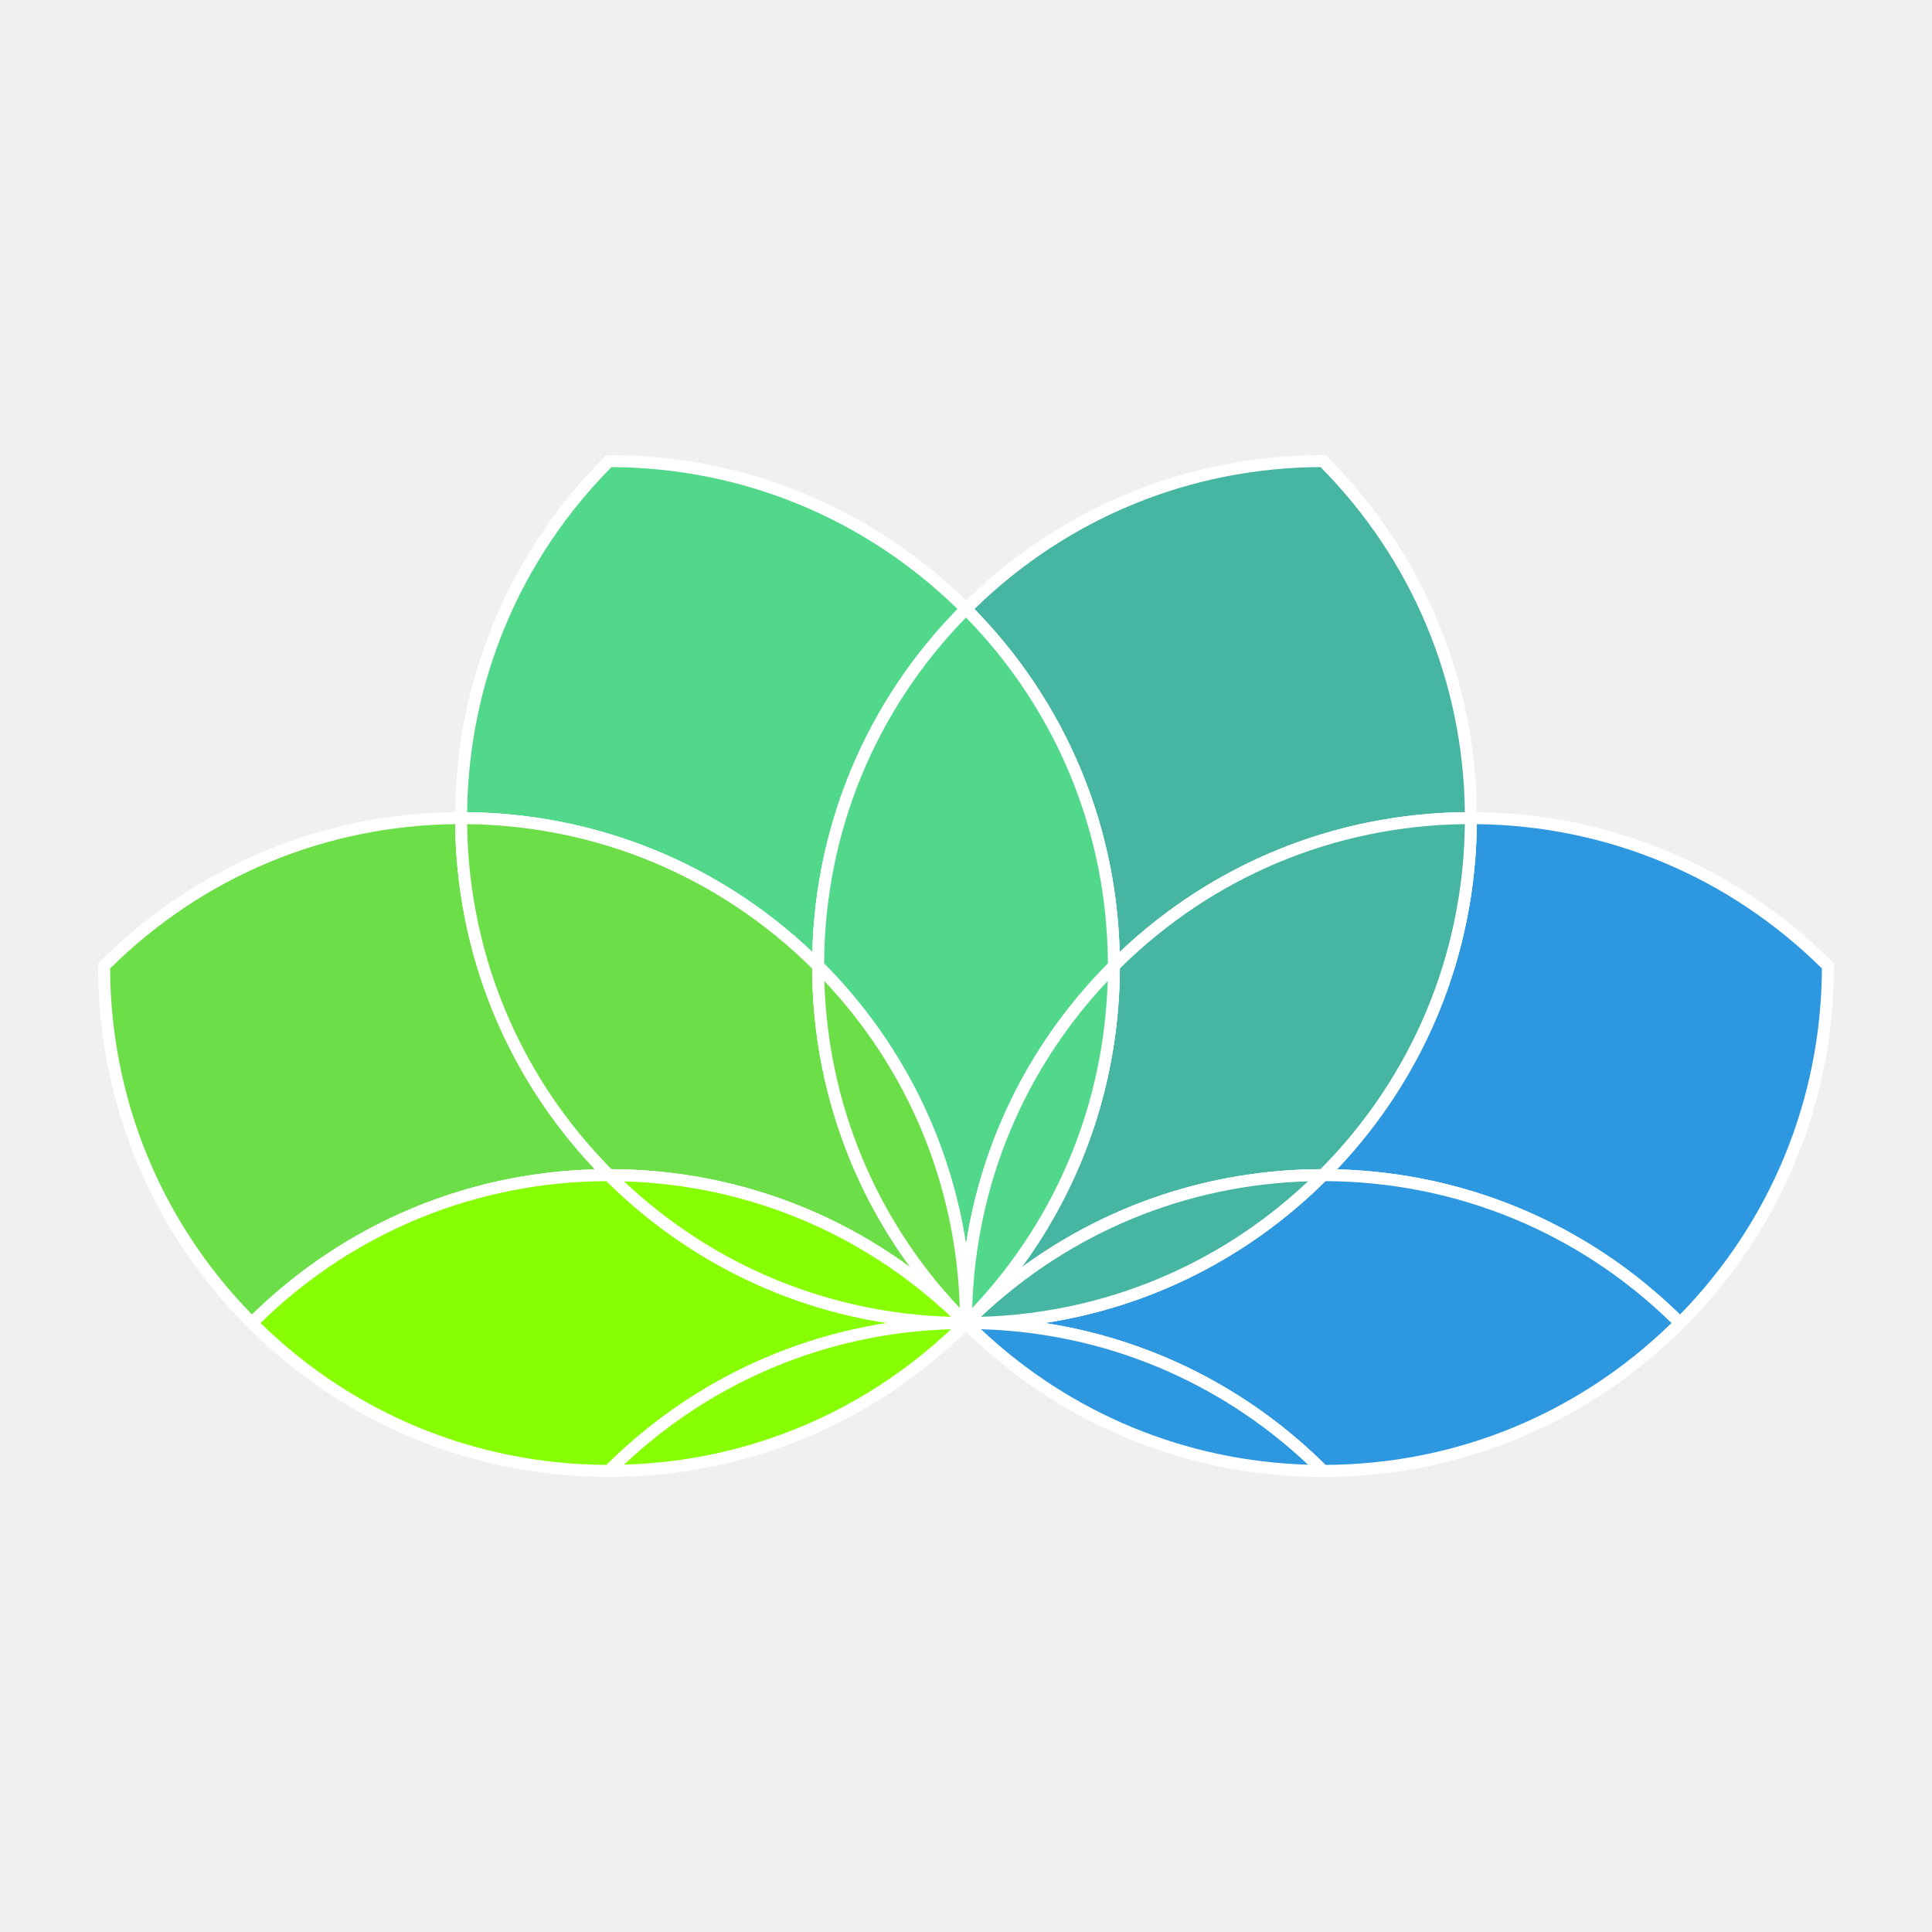
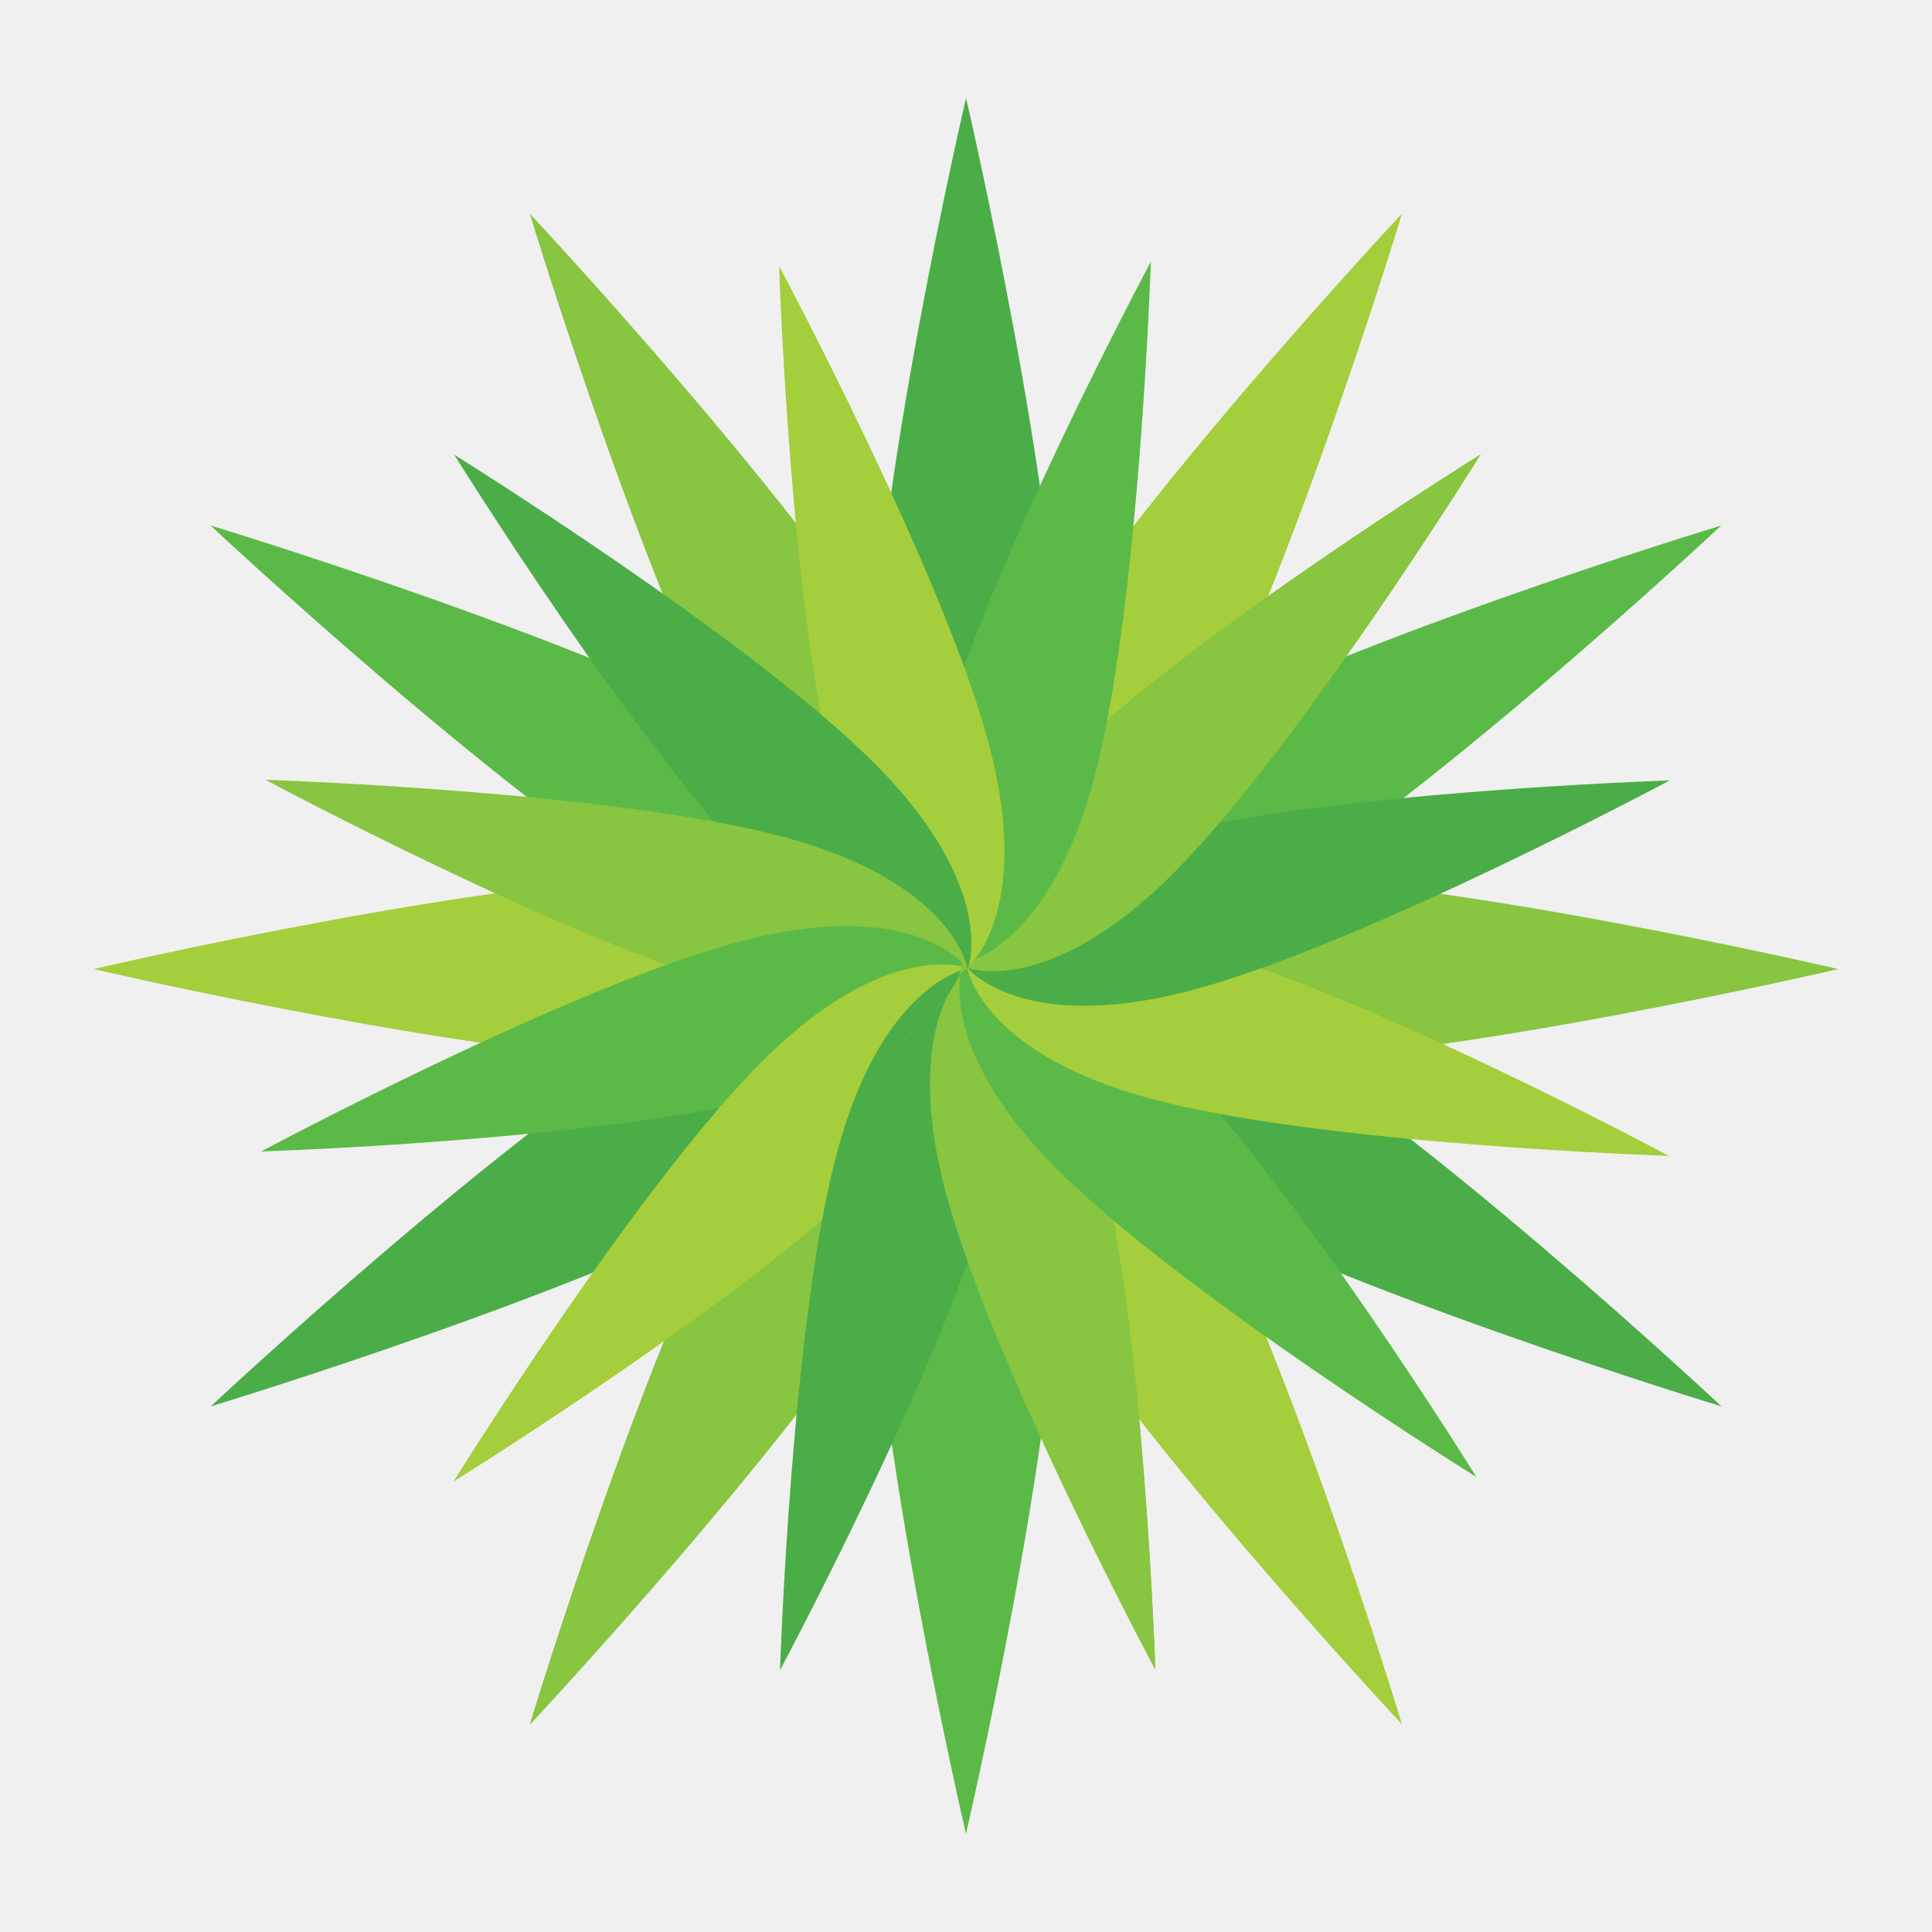
- <svg xmlns="http://www.w3.org/2000/svg" version="1.1" id="Layer_3" x="0px" y="0px" viewBox="0 0 512 512" style="enable-background:new 0 0 512 512;" xml:space="preserve">
-   <g>
-     <g style="opacity:0.15;">
-       <path style="fill:#AE00FF;" d="M122.198,216.811c0,36.948,14.976,70.399,39.19,94.612c-34.243,0-68.486,13.063-94.612,39.19    c-26.126-26.126-39.19-60.369-39.19-94.612C51.8,231.787,85.25,216.811,122.198,216.811z" />
-       <path style="fill:#FFFFFF;" d="M123.784,216.81c0,35.316,13.753,68.518,38.725,93.492l2.708,2.708h-3.829    c-35.316,0-68.518,13.753-93.491,38.725l-1.121,1.121l-1.121-1.121C40.083,326.162,26,292.164,26,256.001v-0.657l0.465-0.465    c25.571-25.573,59.57-39.656,95.734-39.656h1.586V216.81z M66.789,348.369c24.554-23.997,56.645-37.569,90.889-38.483    c-23.568-24.863-36.663-57.151-37.056-91.481c-34.508,0.4-66.903,13.945-91.448,38.254    C29.341,291.202,42.671,323.686,66.789,348.369z" />
+ <svg xmlns="http://www.w3.org/2000/svg" version="1.1" id="svg2" x="0px" y="0px" viewBox="0 0 512 512" enable-background="new 0 0 512 512" xml:space="preserve">
+   <g id="g14">
+     <g id="g210" transform="translate(211.2566,272.1264)">
+       <path id="path212" fill="#A4CE3B" d="M-22.696-40.428c-56.222,0-163.728,25.112-163.728,25.112S-103.011,4.167-44.708,8.809    c7.883,0.627,15.315,0.987,22.012,0.987c53.163,0,66.058-22.45,67.303-24.894c0.072-0.14,0.107-0.219,0.107-0.219    C44.714-15.316,33.526-40.428-22.696-40.428" />
    </g>
-     <g>
-       <path style="fill:#6CDE47;" d="M122.198,216.811c0,36.948,14.976,70.399,39.19,94.612c-34.243,0-68.486,13.063-94.612,39.19    c-26.126-26.126-39.19-60.369-39.19-94.612C51.8,231.787,85.25,216.811,122.198,216.811z" />
-       <path style="fill:#FFFFFF;" d="M123.784,216.81c0,35.316,13.753,68.518,38.725,93.492l2.708,2.708h-3.829    c-35.316,0-68.518,13.753-93.491,38.725l-1.121,1.121l-1.121-1.121C40.083,326.162,26,292.164,26,256.001v-0.657l0.465-0.465    c25.571-25.573,59.57-39.656,95.734-39.656h1.586V216.81z M66.789,348.369c24.554-23.997,56.645-37.569,90.889-38.483    c-23.568-24.863-36.663-57.151-37.056-91.481c-34.508,0.4-66.903,13.945-91.448,38.254    C29.341,291.202,42.671,323.686,66.789,348.369z" />
+     <g id="g214" transform="translate(219.2061,225.0598)">
+       <path id="path216" fill="#88C540" d="M-18.663,77.584c28.11-48.69,55.454-45.823,55.454-45.823s16.153,22.245-11.958,70.936    C-3.279,151.387-78.779,231.933-78.779,231.933S-46.774,126.274-18.663,77.584" />
    </g>
-     <g style="opacity:0.15;">
-       <path style="fill:#AE00FF;" d="M216.81,256c-24.213-24.213-57.664-39.19-94.612-39.19c0-36.948,14.976-70.399,39.19-94.612    c34.243,0,68.486,13.063,94.612,39.19C229.874,187.514,216.81,221.757,216.81,256z" />
-       <path style="fill:#FFFFFF;" d="M257.121,160.266l1.121,1.121l-1.121,1.121c-24.972,24.973-38.725,58.176-38.725,93.492v3.829    l-2.708-2.708c-24.973-24.973-58.175-38.726-93.491-38.726h-1.586v-1.586c0-36.163,14.083-70.162,39.654-95.733l0.465-0.465h0.657    C197.551,120.612,231.549,134.695,257.121,160.266z M215.274,252.291c0.914-34.245,14.486-66.336,38.483-90.891    c-24.684-24.117-57.168-37.447-91.712-37.614c-24.308,24.544-37.851,56.94-38.252,91.447    C158.125,215.626,190.412,228.721,215.274,252.291z" />
+     <g id="g218" transform="translate(208.9522,247.3169)">
+       <path id="path220" fill="#4BAD47" d="M-23.865,21.778C24.825-6.332,47.07,9.82,47.07,9.82s2.867,27.342-45.823,55.454    c-48.69,28.11-154.349,60.116-154.349,60.116S-72.556,49.888-23.865,21.778" />
    </g>
-     <g>
-       <path style="fill:#51D88B;" d="M216.81,256c-24.213-24.213-57.664-39.19-94.612-39.19c0-36.948,14.976-70.399,39.19-94.612    c34.243,0,68.486,13.063,94.612,39.19C229.874,187.514,216.81,221.757,216.81,256z" />
-       <path style="fill:#FFFFFF;" d="M257.121,160.266l1.121,1.121l-1.121,1.121c-24.972,24.973-38.725,58.176-38.725,93.492v3.829    l-2.708-2.708c-24.973-24.973-58.175-38.726-93.491-38.726h-1.586v-1.586c0-36.163,14.083-70.162,39.654-95.733l0.465-0.465h0.657    C197.551,120.612,231.549,134.695,257.121,160.266z M215.274,252.291c0.914-34.245,14.486-66.336,38.483-90.891    c-24.684-24.117-57.168-37.447-91.712-37.614c-24.308,24.544-37.851,56.94-38.252,91.447    C158.125,215.626,190.412,228.721,215.274,252.291z" />
+     <g id="g222" transform="translate(219.2061,225.0598)">
+       <path id="path224" fill="#88C540" d="M-18.663,77.584c28.11-48.69,55.454-45.823,55.454-45.823s16.153,22.245-11.958,70.936    C-3.279,151.387-78.779,231.933-78.779,231.933S-46.774,126.274-18.663,77.584" />
    </g>
-     <g style="opacity:0.15;">
-       <path style="fill:#AE00FF;" d="M161.388,311.423c-24.213-24.213-39.19-57.664-39.19-94.612c36.948,0,70.399,14.976,94.612,39.19    c0,34.243,13.063,68.486,39.19,94.612C229.874,324.486,195.631,311.423,161.388,311.423z" />
-       <path style="fill:#FFFFFF;" d="M217.932,254.879l0.465,0.465v0.657c0,35.317,13.753,68.518,38.725,93.49l-2.243,2.243    c-24.973-24.972-58.175-38.725-93.491-38.725h-0.657l-0.465-0.465c-25.571-25.573-39.654-59.572-39.654-95.734v-1.586h1.586    C158.362,215.224,192.361,229.307,217.932,254.879z M241.253,335.866c-16.773-22.865-25.89-50.332-26.027-79.204    c-24.541-24.307-56.93-37.851-91.432-38.257c0.405,34.501,13.949,66.89,38.255,91.433    C190.92,309.976,218.388,319.093,241.253,335.866z" />
+     <g id="g226" transform="translate(239.3321,212.0587)">
+       <path id="path228" fill="#5BBA47" d="M-8.452,110.182c0-56.222,25.112-67.41,25.112-67.41s25.112,11.188,25.112,67.41    S16.66,273.91,16.66,273.91S-8.452,166.405-8.452,110.182" />
    </g>
-     <g style="opacity:0.15;">
-       <path style="fill:#AE00FF;" d="M161.388,311.423c-24.213-24.213-39.19-57.664-39.19-94.612c36.948,0,70.399,14.976,94.612,39.19    c0,34.243,13.063,68.486,39.19,94.612C229.874,324.486,195.631,311.423,161.388,311.423z" />
-       <path style="fill:#FFFFFF;" d="M217.932,254.879l0.465,0.465v0.657c0,35.317,13.753,68.518,38.725,93.49l-2.243,2.243    c-24.973-24.972-58.175-38.725-93.491-38.725h-0.657l-0.465-0.465c-25.571-25.573-39.654-59.572-39.654-95.734v-1.586h1.586    C158.362,215.224,192.361,229.307,217.932,254.879z M241.253,335.866c-16.773-22.865-25.89-50.332-26.027-79.204    c-24.541-24.307-56.93-37.851-91.432-38.257c0.405,34.501,13.949,66.89,38.255,91.433    C190.92,309.976,218.388,319.093,241.253,335.866z" />
+     <g id="g230" transform="translate(292.7701,225.0732)">
+       <path id="path232" fill="#A4CE3B" d="M18.659,77.551c-28.11-48.69-55.454-45.823-55.454-45.823s-16.153,22.245,11.958,70.936    C3.275,151.353,78.775,231.9,78.775,231.9S46.77,126.241,18.659,77.551" />
    </g>
-     <g>
-       <path style="fill:#6CDE47;" d="M161.388,311.423c-24.213-24.213-39.19-57.664-39.19-94.612c36.948,0,70.399,14.976,94.612,39.19    c0,34.243,13.063,68.486,39.19,94.612C229.874,324.486,195.631,311.423,161.388,311.423z" />
-       <path style="fill:#FFFFFF;" d="M217.932,254.879l0.465,0.465v0.657c0,35.317,13.753,68.518,38.725,93.49l-2.243,2.243    c-24.973-24.972-58.175-38.725-93.491-38.725h-0.657l-0.465-0.465c-25.571-25.573-39.654-59.572-39.654-95.734v-1.586h1.586    C158.362,215.224,192.361,229.307,217.932,254.879z M241.253,335.866c-16.773-22.865-25.89-50.332-26.027-79.204    c-24.541-24.307-56.93-37.851-91.432-38.257c0.405,34.501,13.949,66.89,38.255,91.433    C190.92,309.976,218.388,319.093,241.253,335.866z" />
+     <g id="g234" transform="translate(303.0716,247.3243)">
+       <path id="path236" fill="#4BAD47" d="M23.886,21.759C-24.805-6.351-47.05,9.802-47.05,9.802s-2.867,27.342,45.823,55.454    c48.69,28.11,154.349,60.116,154.349,60.116S72.576,49.87,23.886,21.759" />
    </g>
-     <g style="opacity:0.15;">
-       <path style="fill:#AE00FF;" d="M350.612,311.423c24.213-24.213,39.19-57.664,39.19-94.612c36.948,0,70.399,14.976,94.612,39.19    c0,34.243-13.063,68.486-39.19,94.612C419.098,324.486,384.855,311.423,350.612,311.423z" />
-       <path style="fill:#FFFFFF;" d="M485.535,254.879l0.465,0.465v0.657c0,36.163-14.083,70.162-39.654,95.733l-1.121,1.121    l-1.121-1.121c-24.973-24.972-58.176-38.725-93.492-38.725h-3.829l2.708-2.708c24.973-24.973,38.726-58.176,38.726-93.492v-1.586    h1.586C425.967,215.224,459.964,229.307,485.535,254.879z M445.212,348.369c24.117-24.684,37.447-57.168,37.614-91.71    c-24.544-24.309-56.939-37.854-91.447-38.254c-0.393,34.33-13.488,66.619-37.058,91.481    C388.566,310.8,420.655,324.372,445.212,348.369z" />
+     <g id="g238" transform="translate(300.7121,272.1259)">
+       <path id="path240" fill="#88C540" d="M22.688-40.427c-56.222,0-67.41,25.112-67.41,25.112s11.188,25.112,67.41,25.112    s163.728-25.112,163.728-25.112S78.911-40.427,22.688-40.427" />
    </g>
-     <g>
-       <path style="fill:#2D98E0;" d="M350.612,311.423c24.213-24.213,39.19-57.664,39.19-94.612c36.948,0,70.399,14.976,94.612,39.19    c0,34.243-13.063,68.486-39.19,94.612C419.098,324.486,384.855,311.423,350.612,311.423z" />
-       <path style="fill:#FFFFFF;" d="M485.535,254.879l0.465,0.465v0.657c0,36.163-14.083,70.162-39.654,95.733l-1.121,1.121    l-1.121-1.121c-24.973-24.972-58.176-38.725-93.492-38.725h-3.829l2.708-2.708c24.973-24.973,38.726-58.176,38.726-93.492v-1.586    h1.586C425.967,215.224,459.964,229.307,485.535,254.879z M445.212,348.369c24.117-24.684,37.447-57.168,37.614-91.71    c-24.544-24.309-56.939-37.854-91.447-38.254c-0.393,34.33-13.488,66.619-37.058,91.481    C388.566,310.8,420.655,324.372,445.212,348.369z" />
+     <g id="g242" transform="translate(286.3854,293.5722)">
+       <path id="path244" fill="#5BBA47" d="M15.42-94.2c-48.69,28.11-45.823,55.454-45.823,55.454s22.245,16.153,70.936-11.958    c48.69-28.112,129.237-103.612,129.237-103.612S64.11-122.31,15.42-94.2" />
    </g>
-     <g style="opacity:0.15;">
-       <path style="fill:#AE00FF;" d="M295.19,256c0-34.243-13.063-68.486-39.19-94.612c26.126-26.126,60.369-39.19,94.612-39.19    c24.213,24.213,39.19,57.664,39.19,94.612C352.853,216.811,319.403,231.787,295.19,256z" />
-       <path style="fill:#FFFFFF;" d="M351.733,121.077c25.573,25.571,39.656,59.569,39.656,95.733v1.586h-1.586    c-35.315,0-68.518,13.753-93.492,38.726l-2.708,2.708v-3.829c0-35.315-13.753-68.518-38.725-93.492l-1.121-1.121l1.121-1.121    c25.571-25.571,59.57-39.654,95.733-39.654h0.657L351.733,121.077z M296.726,252.291c24.862-23.57,57.151-36.665,91.481-37.058    c-0.4-34.509-13.945-66.903-38.254-91.447c-34.543,0.167-67.027,13.497-91.71,37.614    C282.24,185.957,295.812,218.046,296.726,252.291z" />
+     <g id="g246" transform="translate(292.7701,285.8877)">
+       <path id="path248" fill="#A4CE3B" d="M18.659-74.932c-28.11,48.69-55.454,45.823-55.454,45.823s-16.153-22.245,11.958-70.936    C3.275-148.735,78.775-229.281,78.775-229.281C78.775-229.281,46.77-123.623,18.659-74.932" />
    </g>
-     <g>
-       <path style="fill:#46B5A2;" d="M295.19,256c0-34.243-13.063-68.486-39.19-94.612c26.126-26.126,60.369-39.19,94.612-39.19    c24.213,24.213,39.19,57.664,39.19,94.612C352.853,216.811,319.403,231.787,295.19,256z" />
-       <path style="fill:#FFFFFF;" d="M351.733,121.077c25.573,25.571,39.656,59.569,39.656,95.733v1.586h-1.586    c-35.315,0-68.518,13.753-93.492,38.726l-2.708,2.708v-3.829c0-35.315-13.753-68.518-38.725-93.492l-1.121-1.121l1.121-1.121    c25.571-25.571,59.57-39.654,95.733-39.654h0.657L351.733,121.077z M296.726,252.291c24.862-23.57,57.151-36.665,91.481-37.058    c-0.4-34.509-13.945-66.903-38.254-91.447c-34.543,0.167-67.027,13.497-91.71,37.614    C282.24,185.957,295.812,218.046,296.726,252.291z" />
+     <g id="g250" transform="translate(272.6643,299.9913)">
+       <path id="path252" fill="#4BAD47" d="M8.459-110.295c0,56.222-25.112,67.41-25.112,67.41s-25.112-11.188-25.112-67.41    s25.112-163.728,25.112-163.728S8.459-166.517,8.459-110.295" />
    </g>
-     <g style="opacity:0.15;">
-       <path style="fill:#AE00FF;" d="M350.612,311.423c-34.243,0-68.486,13.063-94.612,39.19c26.126-26.126,39.19-60.369,39.19-94.612    c24.213-24.213,57.664-39.19,94.612-39.19C389.802,253.759,374.825,287.209,350.612,311.423z" />
-       <path style="fill:#FFFFFF;" d="M391.389,216.81c0,36.163-14.083,70.162-39.656,95.734l-0.465,0.465h-0.657    c-35.315,0-68.518,13.753-93.49,38.725l-2.243-2.243c24.972-24.972,38.725-58.175,38.725-93.49v-0.657l0.465-0.465    c25.573-25.573,59.572-39.656,95.734-39.656h1.586V216.81z M270.746,335.866c22.865-16.773,50.334-25.89,79.204-26.028    c24.307-24.541,37.851-56.931,38.257-91.433c-34.502,0.406-66.892,13.95-91.433,38.257    C296.636,285.533,287.519,313.001,270.746,335.866z" />
+     <g id="g254" transform="translate(248.0452,302.5332)">
+       <path id="path256" fill="#88C540" d="M-4.032-116.668c28.11,48.69,11.958,70.936,11.958,70.936s-27.342,2.867-55.454-45.823    c-28.11-48.69-60.116-154.349-60.116-154.349S-32.142-165.359-4.032-116.668" />
    </g>
-     <g style="opacity:0.15;">
-       <path style="fill:#AE00FF;" d="M350.612,311.423c-34.243,0-68.486,13.063-94.612,39.19c26.126-26.126,39.19-60.369,39.19-94.612    c24.213-24.213,57.664-39.19,94.612-39.19C389.802,253.759,374.825,287.209,350.612,311.423z" />
-       <path style="fill:#FFFFFF;" d="M391.389,216.81c0,36.163-14.083,70.162-39.656,95.734l-0.465,0.465h-0.657    c-35.315,0-68.518,13.753-93.49,38.725l-2.243-2.243c24.972-24.972,38.725-58.175,38.725-93.49v-0.657l0.465-0.465    c25.573-25.573,59.572-39.656,95.734-39.656h1.586V216.81z M270.746,335.866c22.865-16.773,50.334-25.89,79.204-26.028    c24.307-24.541,37.851-56.931,38.257-91.433c-34.502,0.406-66.892,13.95-91.433,38.257    C296.636,285.533,287.519,313.001,270.746,335.866z" />
+     <g id="g258" transform="translate(225.5708,293.5722)">
+       <path id="path260" fill="#5BBA47" d="M-15.434-94.2c48.69,28.11,45.823,55.454,45.823,55.454S8.144-22.594-40.546-50.704    c-48.69-28.112-129.237-103.612-129.237-103.612S-64.124-122.31-15.434-94.2" />
    </g>
-     <g>
-       <path style="fill:#46B5A2;" d="M350.612,311.423c-34.243,0-68.486,13.063-94.612,39.19c26.126-26.126,39.19-60.369,39.19-94.612    c24.213-24.213,57.664-39.19,94.612-39.19C389.802,253.759,374.825,287.209,350.612,311.423z" />
-       <path style="fill:#FFFFFF;" d="M391.389,216.81c0,36.163-14.083,70.162-39.656,95.734l-0.465,0.465h-0.657    c-35.315,0-68.518,13.753-93.49,38.725l-2.243-2.243c24.972-24.972,38.725-58.175,38.725-93.49v-0.657l0.465-0.465    c25.573-25.573,59.572-39.656,95.734-39.656h1.586V216.81z M270.746,335.866c22.865-16.773,50.334-25.89,79.204-26.028    c24.307-24.541,37.851-56.931,38.257-91.433c-34.502,0.406-66.892,13.95-91.433,38.257    C296.636,285.533,287.519,313.001,270.746,335.866z" />
+     <g id="g262" transform="translate(198.0606,271.581)">
+       <path id="path264" fill="#A4CE3B" d="M-29.391-39.06c5.717,3.88,11.215,7.38,16.355,10.346    c43.298,24.999,65.684,14.994,70.111,12.47C53.642-21.616,38.454-39.882-9.5-39.882C-15.594-39.882-22.293-39.587-29.391-39.06" />
    </g>
-     <g style="opacity:0.15;">
-       <path style="fill:#AE00FF;" d="M216.81,256c0-34.243,13.063-68.486,39.19-94.612c26.126,26.126,39.19,60.369,39.19,94.612    C270.976,280.214,256,313.664,256,350.612C256,313.664,241.024,280.214,216.81,256z" />
-       <path style="fill:#FFFFFF;" d="M257.121,160.266c25.571,25.573,39.654,59.572,39.654,95.734v0.657l-0.465,0.465    c-24.972,24.972-38.725,58.175-38.725,93.49h-3.172c0-35.316-13.753-68.518-38.725-93.49l-0.465-0.465v-0.657    c0-36.163,14.083-70.163,39.654-95.734l1.121-1.121L257.121,160.266z M256,329.758c4.308-28.028,17.283-53.898,37.602-74.41    c-0.166-34.539-13.491-67.019-37.602-91.703c-24.11,24.684-37.436,57.163-37.602,91.703    C238.716,275.86,251.692,301.73,256,329.758z" />
+     <g id="g266" transform="translate(228.4915,256.0105)">
+       <path id="path268" fill="#4BAD47" d="M-13.952-0.02c21.89,6.504,34.723,2.231,39.393-0.024C20.715-2.31,7.877-6.521-13.952-0.02" />
    </g>
-     <g style="opacity:0.15;">
-       <path style="fill:#AE00FF;" d="M216.81,256c0-34.243,13.063-68.486,39.19-94.612c26.126,26.126,39.19,60.369,39.19,94.612    C270.976,280.214,256,313.664,256,350.612C256,313.664,241.024,280.214,216.81,256z" />
-       <path style="fill:#FFFFFF;" d="M257.121,160.266c25.571,25.573,39.654,59.572,39.654,95.734v0.657l-0.465,0.465    c-24.972,24.972-38.725,58.175-38.725,93.49h-3.172c0-35.316-13.753-68.518-38.725-93.49l-0.465-0.465v-0.657    c0-36.163,14.083-70.163,39.654-95.734l1.121-1.121L257.121,160.266z M256,329.758c4.308-28.028,17.283-53.898,37.602-74.41    c-0.166-34.539-13.491-67.019-37.602-91.703c-24.11,24.684-37.436,57.163-37.602,91.703    C238.716,275.86,251.692,301.73,256,329.758z" />
+     <g id="g270" transform="translate(220.0577,239.1506)">
+       <path id="path272" fill="#A4CE3B" d="M-18.231,42.254c-33.112,33.112-81.636,111.215-81.636,111.215s60.6-37.652,97.67-69.253    c5.013-4.273,9.6-8.438,13.545-12.383C42.657,40.523,37.03,19.708,36.324,17.535c-0.041-0.125-0.065-0.193-0.065-0.193    S14.881,9.142-18.231,42.254" />
    </g>
-     <g>
-       <path style="fill:#51D88B;" d="M216.81,256c0-34.243,13.063-68.486,39.19-94.612c26.126,26.126,39.19,60.369,39.19,94.612    C270.976,280.214,256,313.664,256,350.612C256,313.664,241.024,280.214,216.81,256z" />
-       <path style="fill:#FFFFFF;" d="M257.121,160.266c25.571,25.573,39.654,59.572,39.654,95.734v0.657l-0.465,0.465    c-24.972,24.972-38.725,58.175-38.725,93.49h-3.172c0-35.316-13.753-68.518-38.725-93.49l-0.465-0.465v-0.657    c0-36.163,14.083-70.163,39.654-95.734l1.121-1.121L257.121,160.266z M256,329.758c4.308-28.028,17.283-53.898,37.602-74.41    c-0.166-34.539-13.491-67.019-37.602-91.703c-24.11,24.684-37.436,57.163-37.602,91.703    C238.716,275.86,251.692,301.73,256,329.758z" />
+     <g id="g274" transform="translate(252.4586,216.1132)">
+       <path id="path276" fill="#88C540" d="M-1.793,100.016c-12.119-45.231,5.671-59.646,5.671-59.646s22.615,3.589,34.735,48.818    c12.119,45.231,15.092,137.134,15.092,137.134S10.326,145.247-1.793,100.016" />
    </g>
-     <g style="opacity:0.15;">
-       <path style="fill:#AE00FF;" d="M216.81,256c24.213,24.213,39.19,57.664,39.19,94.612C229.874,324.486,216.81,290.243,216.81,256z" />
-       <path style="fill:#FFFFFF;" d="M217.932,254.879c25.571,25.571,39.654,59.57,39.654,95.733v3.829l-2.708-2.708    c-25.571-25.57-39.654-59.569-39.654-95.733v-3.829L217.932,254.879z M218.455,259.971c0.952,32.51,13.586,63.012,35.901,86.672    C253.404,314.134,240.769,283.631,218.455,259.971z" />
+     <g id="g278" transform="translate(233.3117,223.1823)">
+       <path id="path280" fill="#4BAD47" d="M-11.507,82.292C0.612,37.061,23.227,33.473,23.227,33.473s17.791,14.415,5.672,59.646    c-12.121,45.229-55.497,126.305-55.497,126.305S-23.626,127.523-11.507,82.292" />
    </g>
-     <g style="opacity:0.15;">
-       <path style="fill:#AE00FF;" d="M216.81,256c24.213,24.213,39.19,57.664,39.19,94.612C229.874,324.486,216.81,290.243,216.81,256z" />
-       <path style="fill:#FFFFFF;" d="M217.932,254.879c25.571,25.571,39.654,59.57,39.654,95.733v3.829l-2.708-2.708    c-25.571-25.57-39.654-59.569-39.654-95.733v-3.829L217.932,254.879z M218.455,259.971c0.952,32.51,13.586,63.012,35.901,86.672    C253.404,314.134,240.769,283.631,218.455,259.971z" />
+     <g id="g282" transform="translate(252.4586,216.1132)">
+       <path id="path284" fill="#88C540" d="M-1.793,100.016c-12.119-45.231,5.671-59.646,5.671-59.646s22.615,3.589,34.735,48.818    c12.119,45.231,15.092,137.134,15.092,137.134S10.326,145.247-1.793,100.016" />
    </g>
-     <g style="opacity:0.15;">
-       <path style="fill:#AE00FF;" d="M216.81,256c24.213,24.213,39.19,57.664,39.19,94.612C229.874,324.486,216.81,290.243,216.81,256z" />
-       <path style="fill:#FFFFFF;" d="M217.932,254.879c25.571,25.571,39.654,59.57,39.654,95.733v3.829l-2.708-2.708    c-25.571-25.57-39.654-59.569-39.654-95.733v-3.829L217.932,254.879z M218.455,259.971c0.952,32.51,13.586,63.012,35.901,86.672    C253.404,314.134,240.769,283.631,218.455,259.971z" />
+     <g id="g286" transform="translate(271.9683,220.3093)">
+       <path id="path288" fill="#5BBA47" d="M8.105,89.495c-33.112-33.112-24.912-54.49-24.912-54.49s21.38-8.2,54.49,24.912    c33.112,33.11,81.636,111.215,81.636,111.215S41.217,122.607,8.105,89.495" />
    </g>
-     <g>
-       <path style="fill:#6CDE47;" d="M216.81,256c24.213,24.213,39.19,57.664,39.19,94.612C229.874,324.486,216.81,290.243,216.81,256z" />
-       <path style="fill:#FFFFFF;" d="M217.932,254.879c25.571,25.571,39.654,59.57,39.654,95.733v3.829l-2.708-2.708    c-25.571-25.57-39.654-59.569-39.654-95.733v-3.829L217.932,254.879z M218.455,259.971c0.952,32.51,13.586,63.012,35.901,86.672    C253.404,314.134,240.769,283.631,218.455,259.971z" />
+     <g id="g290" transform="translate(295.7752,259.4455)">
+       <path id="path292" fill="#A4CE3B" d="M20.184-8.633c-45.231-12.119-59.646,5.671-59.646,5.671s3.589,22.615,48.818,34.735    C54.587,43.892,146.49,46.865,146.49,46.865S65.415,3.486,20.184-8.633" />
    </g>
-     <g style="opacity:0.15;">
-       <path style="fill:#AE00FF;" d="M295.19,256c0,34.243-13.063,68.486-39.19,94.612C256,313.664,270.976,280.214,295.19,256z" />
-       <path style="fill:#FFFFFF;" d="M296.775,256.001c0,36.163-14.083,70.162-39.654,95.733l-2.708,2.708v-3.829    c0-36.163,14.083-70.162,39.654-95.733l2.708-2.708V256.001z M293.546,259.971c-22.315,23.66-34.95,54.163-35.903,86.672    C279.959,322.983,292.593,292.48,293.546,259.971z" />
+     <g id="g294" transform="translate(288.7375,278.6169)">
+       <path id="path296" fill="#4BAD47" d="M16.613-56.702c-45.231,12.119-48.818,34.734-48.818,34.734S-17.79-4.177,27.44-16.296    C72.67-28.417,153.745-71.793,153.745-71.793S61.844-68.821,16.613-56.702" />
    </g>
-     <g style="opacity:0.15;">
-       <path style="fill:#AE00FF;" d="M295.19,256c0,34.243-13.063,68.486-39.19,94.612C256,313.664,270.976,280.214,295.19,256z" />
-       <path style="fill:#FFFFFF;" d="M296.775,256.001c0,36.163-14.083,70.162-39.654,95.733l-2.708,2.708v-3.829    c0-36.163,14.083-70.162,39.654-95.733l2.708-2.708V256.001z M293.546,259.971c-22.315,23.66-34.95,54.163-35.903,86.672    C279.959,322.983,292.593,292.48,293.546,259.971z" />
+     <g id="g298" transform="translate(272.7415,291.8339)">
+       <path id="path300" fill="#88C540" d="M8.498-89.841c-33.112,33.112-24.91,54.49-24.91,54.49s21.379,8.2,54.489-24.912    c33.112-33.11,81.636-111.215,81.636-111.215S41.61-122.953,8.498-89.841" />
    </g>
-     <g style="opacity:0.15;">
-       <path style="fill:#AE00FF;" d="M295.19,256c0,34.243-13.063,68.486-39.19,94.612C256,313.664,270.976,280.214,295.19,256z" />
-       <path style="fill:#FFFFFF;" d="M296.775,256.001c0,36.163-14.083,70.162-39.654,95.733l-2.708,2.708v-3.829    c0-36.163,14.083-70.162,39.654-95.733l2.708-2.708V256.001z M293.546,259.971c-22.315,23.66-34.95,54.163-35.903,86.672    C279.959,322.983,292.593,292.48,293.546,259.971z" />
+     <g id="g302" transform="translate(251.6735,296.0268)">
+       <path id="path304" fill="#5BBA47" d="M-2.191-100.354C-14.31-55.124,3.48-40.709,3.48-40.709s22.615-3.589,34.735-48.818    c12.119-45.231,15.092-137.134,15.092-137.134S9.928-145.585-2.191-100.354" />
    </g>
-     <g>
-       <path style="fill:#51D88B;" d="M295.19,256c0,34.243-13.063,68.486-39.19,94.612C256,313.664,270.976,280.214,295.19,256z" />
-       <path style="fill:#FFFFFF;" d="M296.775,256.001c0,36.163-14.083,70.162-39.654,95.733l-2.708,2.708v-3.829    c0-36.163,14.083-70.162,39.654-95.733l2.708-2.708V256.001z M293.546,259.971c-22.315,23.66-34.95,54.163-35.903,86.672    C279.959,322.983,292.593,292.48,293.546,259.971z" />
+     <g id="g306" transform="translate(259.9593,295.2614)">
+       <path id="path308" fill="#A4CE3B" d="M2.013-98.435C14.132-53.205-3.658-38.79-3.658-38.79s-22.615-3.589-34.735-48.818    c-12.119-45.231-15.092-137.134-15.092-137.134S-10.106-143.666,2.013-98.435" />
    </g>
-     <g style="opacity:0.15;">
-       <path style="fill:#AE00FF;" d="M350.612,311.423c34.243,0,68.486,13.063,94.612,39.19c-26.126,26.126-60.369,39.19-94.612,39.19    c-24.213-24.213-57.664-39.19-94.612-39.19C292.948,350.612,326.399,335.636,350.612,311.423z" />
-       <path style="fill:#FFFFFF;" d="M446.346,349.491l1.121,1.121l-1.121,1.121c-25.571,25.571-59.572,39.654-95.734,39.654h-0.657    l-0.465-0.465c-24.972-24.972-58.175-38.725-93.49-38.725v-3.172c35.316,0,68.518-13.753,93.49-38.725l0.465-0.465h0.657    C386.774,309.837,420.773,323.92,446.346,349.491z M351.265,388.214c34.54-0.166,67.019-13.492,91.703-37.602    c-24.684-24.111-57.163-37.436-91.703-37.602c-20.512,20.319-46.383,33.294-74.41,37.602    C304.883,354.921,330.753,367.896,351.265,388.214z" />
+     <g id="g310" transform="translate(239.8122,291.7264)">
+       <path id="path312" fill="#4BAD47" d="M-8.209-89.572c33.112,33.112,24.912,54.49,24.912,54.49s-21.38,8.2-54.49-24.912    c-33.112-33.11-81.636-111.215-81.636-111.215S-41.321-122.684-8.209-89.572" />
    </g>
-     <g style="opacity:0.15;">
-       <path style="fill:#AE00FF;" d="M350.612,311.423c34.243,0,68.486,13.063,94.612,39.19c-26.126,26.126-60.369,39.19-94.612,39.19    c-24.213-24.213-57.664-39.19-94.612-39.19C292.948,350.612,326.399,335.636,350.612,311.423z" />
-       <path style="fill:#FFFFFF;" d="M446.346,349.491l1.121,1.121l-1.121,1.121c-25.571,25.571-59.572,39.654-95.734,39.654h-0.657    l-0.465-0.465c-24.972-24.972-58.175-38.725-93.49-38.725v-3.172c35.316,0,68.518-13.753,93.49-38.725l0.465-0.465h0.657    C386.774,309.837,420.773,323.92,446.346,349.491z M351.265,388.214c34.54-0.166,67.019-13.492,91.703-37.602    c-24.684-24.111-57.163-37.436-91.703-37.602c-20.512,20.319-46.383,33.294-74.41,37.602    C304.883,354.921,330.753,367.896,351.265,388.214z" />
+     <g id="g314" transform="translate(223.8161,278.7244)">
+       <path id="path316" fill="#88C540" d="M-16.324-56.971c45.231,12.119,48.818,34.734,48.818,34.734S18.079-4.447-27.152-16.566    c-45.229-12.121-126.305-55.497-126.305-55.497S-61.555-69.09-16.324-56.971" />
    </g>
-     <g>
-       <path style="fill:#2D98E0;" d="M350.612,311.423c34.243,0,68.486,13.063,94.612,39.19c-26.126,26.126-60.369,39.19-94.612,39.19    c-24.213-24.213-57.664-39.19-94.612-39.19C292.948,350.612,326.399,335.636,350.612,311.423z" />
-       <path style="fill:#FFFFFF;" d="M446.346,349.491l1.121,1.121l-1.121,1.121c-25.571,25.571-59.572,39.654-95.734,39.654h-0.657    l-0.465-0.465c-24.972-24.972-58.175-38.725-93.49-38.725v-3.172c35.316,0,68.518-13.753,93.49-38.725l0.465-0.465h0.657    C386.774,309.837,420.773,323.92,446.346,349.491z M351.265,388.214c34.54-0.166,67.019-13.492,91.703-37.602    c-24.684-24.111-57.163-37.436-91.703-37.602c-20.512,20.319-46.383,33.294-74.41,37.602    C304.883,354.921,330.753,367.896,351.265,388.214z" />
+     <g id="g318" transform="translate(215.8576,260.211)">
+       <path id="path320" fill="#5BBA47" d="M-20.362-10.552c45.231-12.119,59.646,5.671,59.646,5.671S35.695,17.733-9.535,29.854    c-45.231,12.119-137.134,15.092-137.134,15.092S-65.593,1.567-20.362-10.552" />
    </g>
-     <g style="opacity:0.15;">
-       <path style="fill:#AE00FF;" d="M350.612,311.423c-24.213,24.213-57.664,39.19-94.612,39.19    C282.126,324.486,316.369,311.423,350.612,311.423z" />
-       <path style="fill:#FFFFFF;" d="M351.733,312.544c-25.571,25.571-59.57,39.654-95.733,39.654h-3.829l2.708-2.708    c25.571-25.571,59.57-39.654,95.733-39.654h3.829L351.733,312.544z M346.642,313.066c-32.509,0.953-63.012,13.587-86.672,35.903    C292.479,348.016,322.982,335.382,346.642,313.066z" />
+     <g id="g322" transform="translate(212.6073,231.0578)">
+       <path id="path324" fill="#A4CE3B" d="M-22.011,62.545c5.653-1.082,10.951-2.26,15.726-3.538    C33.937,48.23,41.228,29.153,42.35,25.06c-5.185-1.144-24.888-2.956-53.131,25.286C-14.37,53.935-18.14,58.055-22.011,62.545" />
    </g>
-     <g style="opacity:0.15;">
-       <path style="fill:#AE00FF;" d="M350.612,311.423c-24.213,24.213-57.664,39.19-94.612,39.19    C282.126,324.486,316.369,311.423,350.612,311.423z" />
-       <path style="fill:#FFFFFF;" d="M351.733,312.544c-25.571,25.571-59.57,39.654-95.733,39.654h-3.829l2.708-2.708    c25.571-25.571,59.57-39.654,95.733-39.654h3.829L351.733,312.544z M346.642,313.066c-32.509,0.953-63.012,13.587-86.672,35.903    C292.479,348.016,322.982,335.382,346.642,313.066z" />
-     </g>
-     <g style="opacity:0.15;">
-       <path style="fill:#AE00FF;" d="M350.612,311.423c-24.213,24.213-57.664,39.19-94.612,39.19    C282.126,324.486,316.369,311.423,350.612,311.423z" />
-       <path style="fill:#FFFFFF;" d="M351.733,312.544c-25.571,25.571-59.57,39.654-95.733,39.654h-3.829l2.708-2.708    c25.571-25.571,59.57-39.654,95.733-39.654h3.829L351.733,312.544z M346.642,313.066c-32.509,0.953-63.012,13.587-86.672,35.903    C292.479,348.016,322.982,335.382,346.642,313.066z" />
-     </g>
-     <g>
-       <path style="fill:#46B5A2;" d="M350.612,311.423c-24.213,24.213-57.664,39.19-94.612,39.19    C282.126,324.486,316.369,311.423,350.612,311.423z" />
-       <path style="fill:#FFFFFF;" d="M351.733,312.544c-25.571,25.571-59.57,39.654-95.733,39.654h-3.829l2.708-2.708    c25.571-25.571,59.57-39.654,95.733-39.654h3.829L351.733,312.544z M346.642,313.066c-32.509,0.953-63.012,13.587-86.672,35.903    C292.479,348.016,322.982,335.382,346.642,313.066z" />
-     </g>
-     <g style="opacity:0.15;">
-       <path style="fill:#AE00FF;" d="M350.612,389.802c-34.243,0-68.486-13.063-94.612-39.19    C292.948,350.612,326.399,365.589,350.612,389.802z" />
-       <path style="fill:#FFFFFF;" d="M351.733,388.68l2.708,2.708h-3.829c-36.164,0-70.163-14.083-95.733-39.654l-2.708-2.708H256    C292.163,349.026,326.162,363.109,351.733,388.68z M259.97,352.256c23.66,22.315,54.161,34.949,86.672,35.901    C322.982,365.843,292.479,353.208,259.97,352.256z" />
-     </g>
-     <g style="opacity:0.15;">
-       <path style="fill:#AE00FF;" d="M350.612,389.802c-34.243,0-68.486-13.063-94.612-39.19    C292.948,350.612,326.399,365.589,350.612,389.802z" />
-       <path style="fill:#FFFFFF;" d="M351.733,388.68l2.708,2.708h-3.829c-36.164,0-70.163-14.083-95.733-39.654l-2.708-2.708H256    C292.163,349.026,326.162,363.109,351.733,388.68z M259.97,352.256c23.66,22.315,54.161,34.949,86.672,35.901    C322.982,365.843,292.479,353.208,259.97,352.256z" />
-     </g>
-     <g style="opacity:0.15;">
-       <path style="fill:#AE00FF;" d="M350.612,389.802c-34.243,0-68.486-13.063-94.612-39.19    C292.948,350.612,326.399,365.589,350.612,389.802z" />
-       <path style="fill:#FFFFFF;" d="M351.733,388.68l2.708,2.708h-3.829c-36.164,0-70.163-14.083-95.733-39.654l-2.708-2.708H256    C292.163,349.026,326.162,363.109,351.733,388.68z M259.97,352.256c23.66,22.315,54.161,34.949,86.672,35.901    C322.982,365.843,292.479,353.208,259.97,352.256z" />
-     </g>
-     <g>
-       <path style="fill:#2D98E0;" d="M350.612,389.802c-34.243,0-68.486-13.063-94.612-39.19    C292.948,350.612,326.399,365.589,350.612,389.802z" />
-       <path style="fill:#FFFFFF;" d="M351.733,388.68l2.708,2.708h-3.829c-36.164,0-70.163-14.083-95.733-39.654l-2.708-2.708H256    C292.163,349.026,326.162,363.109,351.733,388.68z M259.97,352.256c23.66,22.315,54.161,34.949,86.672,35.901    C322.982,365.843,292.479,353.208,259.97,352.256z" />
-     </g>
-     <g style="opacity:0.15;">
-       <path style="fill:#AE00FF;" d="M161.388,389.802c-34.243,0-68.486-13.063-94.612-39.19c26.126-26.126,60.369-39.19,94.612-39.19    c24.213,24.213,57.664,39.19,94.612,39.19C219.052,350.612,185.601,365.589,161.388,389.802z" />
-       <path style="fill:#FFFFFF;" d="M162.509,310.301c24.973,24.972,58.175,38.725,93.491,38.725v3.172    c-35.316,0-68.518,13.753-93.491,38.725l-0.465,0.465h-0.657c-36.164,0-70.162-14.083-95.734-39.654l-1.121-1.121l1.121-1.121    c25.572-25.571,59.571-39.654,95.734-39.654h0.657L162.509,310.301z M160.735,388.214c20.512-20.318,46.383-33.293,74.41-37.602    c-28.028-4.308-53.898-17.283-74.41-37.602c-34.54,0.166-67.019,13.491-91.703,37.602    C93.715,374.722,126.194,388.048,160.735,388.214z" />
-     </g>
-     <g style="opacity:0.15;">
-       <path style="fill:#AE00FF;" d="M161.388,389.802c-34.243,0-68.486-13.063-94.612-39.19c26.126-26.126,60.369-39.19,94.612-39.19    c24.213,24.213,57.664,39.19,94.612,39.19C219.052,350.612,185.601,365.589,161.388,389.802z" />
-       <path style="fill:#FFFFFF;" d="M162.509,310.301c24.973,24.972,58.175,38.725,93.491,38.725v3.172    c-35.316,0-68.518,13.753-93.491,38.725l-0.465,0.465h-0.657c-36.164,0-70.162-14.083-95.734-39.654l-1.121-1.121l1.121-1.121    c25.572-25.571,59.571-39.654,95.734-39.654h0.657L162.509,310.301z M160.735,388.214c20.512-20.318,46.383-33.293,74.41-37.602    c-28.028-4.308-53.898-17.283-74.41-37.602c-34.54,0.166-67.019,13.491-91.703,37.602    C93.715,374.722,126.194,388.048,160.735,388.214z" />
-     </g>
-     <g>
-       <path style="fill:#88FE02;" d="M161.388,389.802c-34.243,0-68.486-13.063-94.612-39.19c26.126-26.126,60.369-39.19,94.612-39.19    c24.213,24.213,57.664,39.19,94.612,39.19C219.052,350.612,185.601,365.589,161.388,389.802z" />
-       <path style="fill:#FFFFFF;" d="M162.509,310.301c24.973,24.972,58.175,38.725,93.491,38.725v3.172    c-35.316,0-68.518,13.753-93.491,38.725l-0.465,0.465h-0.657c-36.164,0-70.162-14.083-95.734-39.654l-1.121-1.121l1.121-1.121    c25.572-25.571,59.571-39.654,95.734-39.654h0.657L162.509,310.301z M160.735,388.214c20.512-20.318,46.383-33.293,74.41-37.602    c-28.028-4.308-53.898-17.283-74.41-37.602c-34.54,0.166-67.019,13.491-91.703,37.602    C93.715,374.722,126.194,388.048,160.735,388.214z" />
-     </g>
-     <g style="opacity:0.15;">
-       <path style="fill:#AE00FF;" d="M161.388,311.423c34.243,0,68.486,13.063,94.612,39.19    C219.052,350.612,185.601,335.636,161.388,311.423z" />
-       <path style="fill:#FFFFFF;" d="M257.121,349.491l2.708,2.708H256c-36.163,0-70.162-14.083-95.734-39.654l-2.708-2.708h3.829    C197.551,309.837,231.549,323.92,257.121,349.491z M165.357,313.066c23.662,22.315,54.164,34.95,86.674,35.903    C228.369,326.653,197.866,314.019,165.357,313.066z" />
-     </g>
-     <g style="opacity:0.15;">
-       <path style="fill:#AE00FF;" d="M161.388,311.423c34.243,0,68.486,13.063,94.612,39.19    C219.052,350.612,185.601,335.636,161.388,311.423z" />
-       <path style="fill:#FFFFFF;" d="M257.121,349.491l2.708,2.708H256c-36.163,0-70.162-14.083-95.734-39.654l-2.708-2.708h3.829    C197.551,309.837,231.549,323.92,257.121,349.491z M165.357,313.066c23.662,22.315,54.164,34.95,86.674,35.903    C228.369,326.653,197.866,314.019,165.357,313.066z" />
-     </g>
-     <g style="opacity:0.15;">
-       <path style="fill:#AE00FF;" d="M161.388,311.423c34.243,0,68.486,13.063,94.612,39.19    C219.052,350.612,185.601,335.636,161.388,311.423z" />
-       <path style="fill:#FFFFFF;" d="M257.121,349.491l2.708,2.708H256c-36.163,0-70.162-14.083-95.734-39.654l-2.708-2.708h3.829    C197.551,309.837,231.549,323.92,257.121,349.491z M165.357,313.066c23.662,22.315,54.164,34.95,86.674,35.903    C228.369,326.653,197.866,314.019,165.357,313.066z" />
-     </g>
-     <g>
-       <path style="fill:#88FE02;" d="M161.388,311.423c34.243,0,68.486,13.063,94.612,39.19    C219.052,350.612,185.601,335.636,161.388,311.423z" />
-       <path style="fill:#FFFFFF;" d="M257.121,349.491l2.708,2.708H256c-36.163,0-70.162-14.083-95.734-39.654l-2.708-2.708h3.829    C197.551,309.837,231.549,323.92,257.121,349.491z M165.357,313.066c23.662,22.315,54.164,34.95,86.674,35.903    C228.369,326.653,197.866,314.019,165.357,313.066z" />
-     </g>
-     <g style="opacity:0.15;">
-       <path style="fill:#AE00FF;" d="M161.388,389.802c24.213-24.213,57.664-39.19,94.612-39.19    C229.874,376.739,195.631,389.802,161.388,389.802z" />
-       <path style="fill:#FFFFFF;" d="M257.121,351.734c-25.571,25.571-59.57,39.654-95.734,39.654h-3.829l2.708-2.708    c25.572-25.571,59.571-39.654,95.734-39.654h3.829L257.121,351.734z M252.031,352.256c-32.51,0.952-63.012,13.586-86.674,35.901    C197.867,387.206,228.369,374.571,252.031,352.256z" />
-     </g>
-     <g style="opacity:0.15;">
-       <path style="fill:#AE00FF;" d="M161.388,389.802c24.213-24.213,57.664-39.19,94.612-39.19    C229.874,376.739,195.631,389.802,161.388,389.802z" />
-       <path style="fill:#FFFFFF;" d="M257.121,351.734c-25.571,25.571-59.57,39.654-95.734,39.654h-3.829l2.708-2.708    c25.572-25.571,59.571-39.654,95.734-39.654h3.829L257.121,351.734z M252.031,352.256c-32.51,0.952-63.012,13.586-86.674,35.901    C197.867,387.206,228.369,374.571,252.031,352.256z" />
-     </g>
-     <g style="opacity:0.15;">
-       <path style="fill:#AE00FF;" d="M161.388,389.802c24.213-24.213,57.664-39.19,94.612-39.19    C229.874,376.739,195.631,389.802,161.388,389.802z" />
-       <path style="fill:#FFFFFF;" d="M257.121,351.734c-25.571,25.571-59.57,39.654-95.734,39.654h-3.829l2.708-2.708    c25.572-25.571,59.571-39.654,95.734-39.654h3.829L257.121,351.734z M252.031,352.256c-32.51,0.952-63.012,13.586-86.674,35.901    C197.867,387.206,228.369,374.571,252.031,352.256z" />
-     </g>
-     <g>
-       <path style="fill:#88FE02;" d="M161.388,389.802c24.213-24.213,57.664-39.19,94.612-39.19    C229.874,376.739,195.631,389.802,161.388,389.802z" />
-       <path style="fill:#FFFFFF;" d="M257.121,351.734c-25.571,25.571-59.57,39.654-95.734,39.654h-3.829l2.708-2.708    c25.572-25.571,59.571-39.654,95.734-39.654h3.829L257.121,351.734z M252.031,352.256c-32.51,0.952-63.012,13.586-86.674,35.901    C197.867,387.206,228.369,374.571,252.031,352.256z" />
+     <g id="g326" transform="translate(239.6991,239.8096)">
+       <path id="path328" fill="#4BAD47" d="M-8.266,40.601C8.456,31.539,13.498,21.466,14.92,17.387    C10.802,18.837,0.761,23.917-8.266,40.601" />
    </g>
  </g>
</svg>
